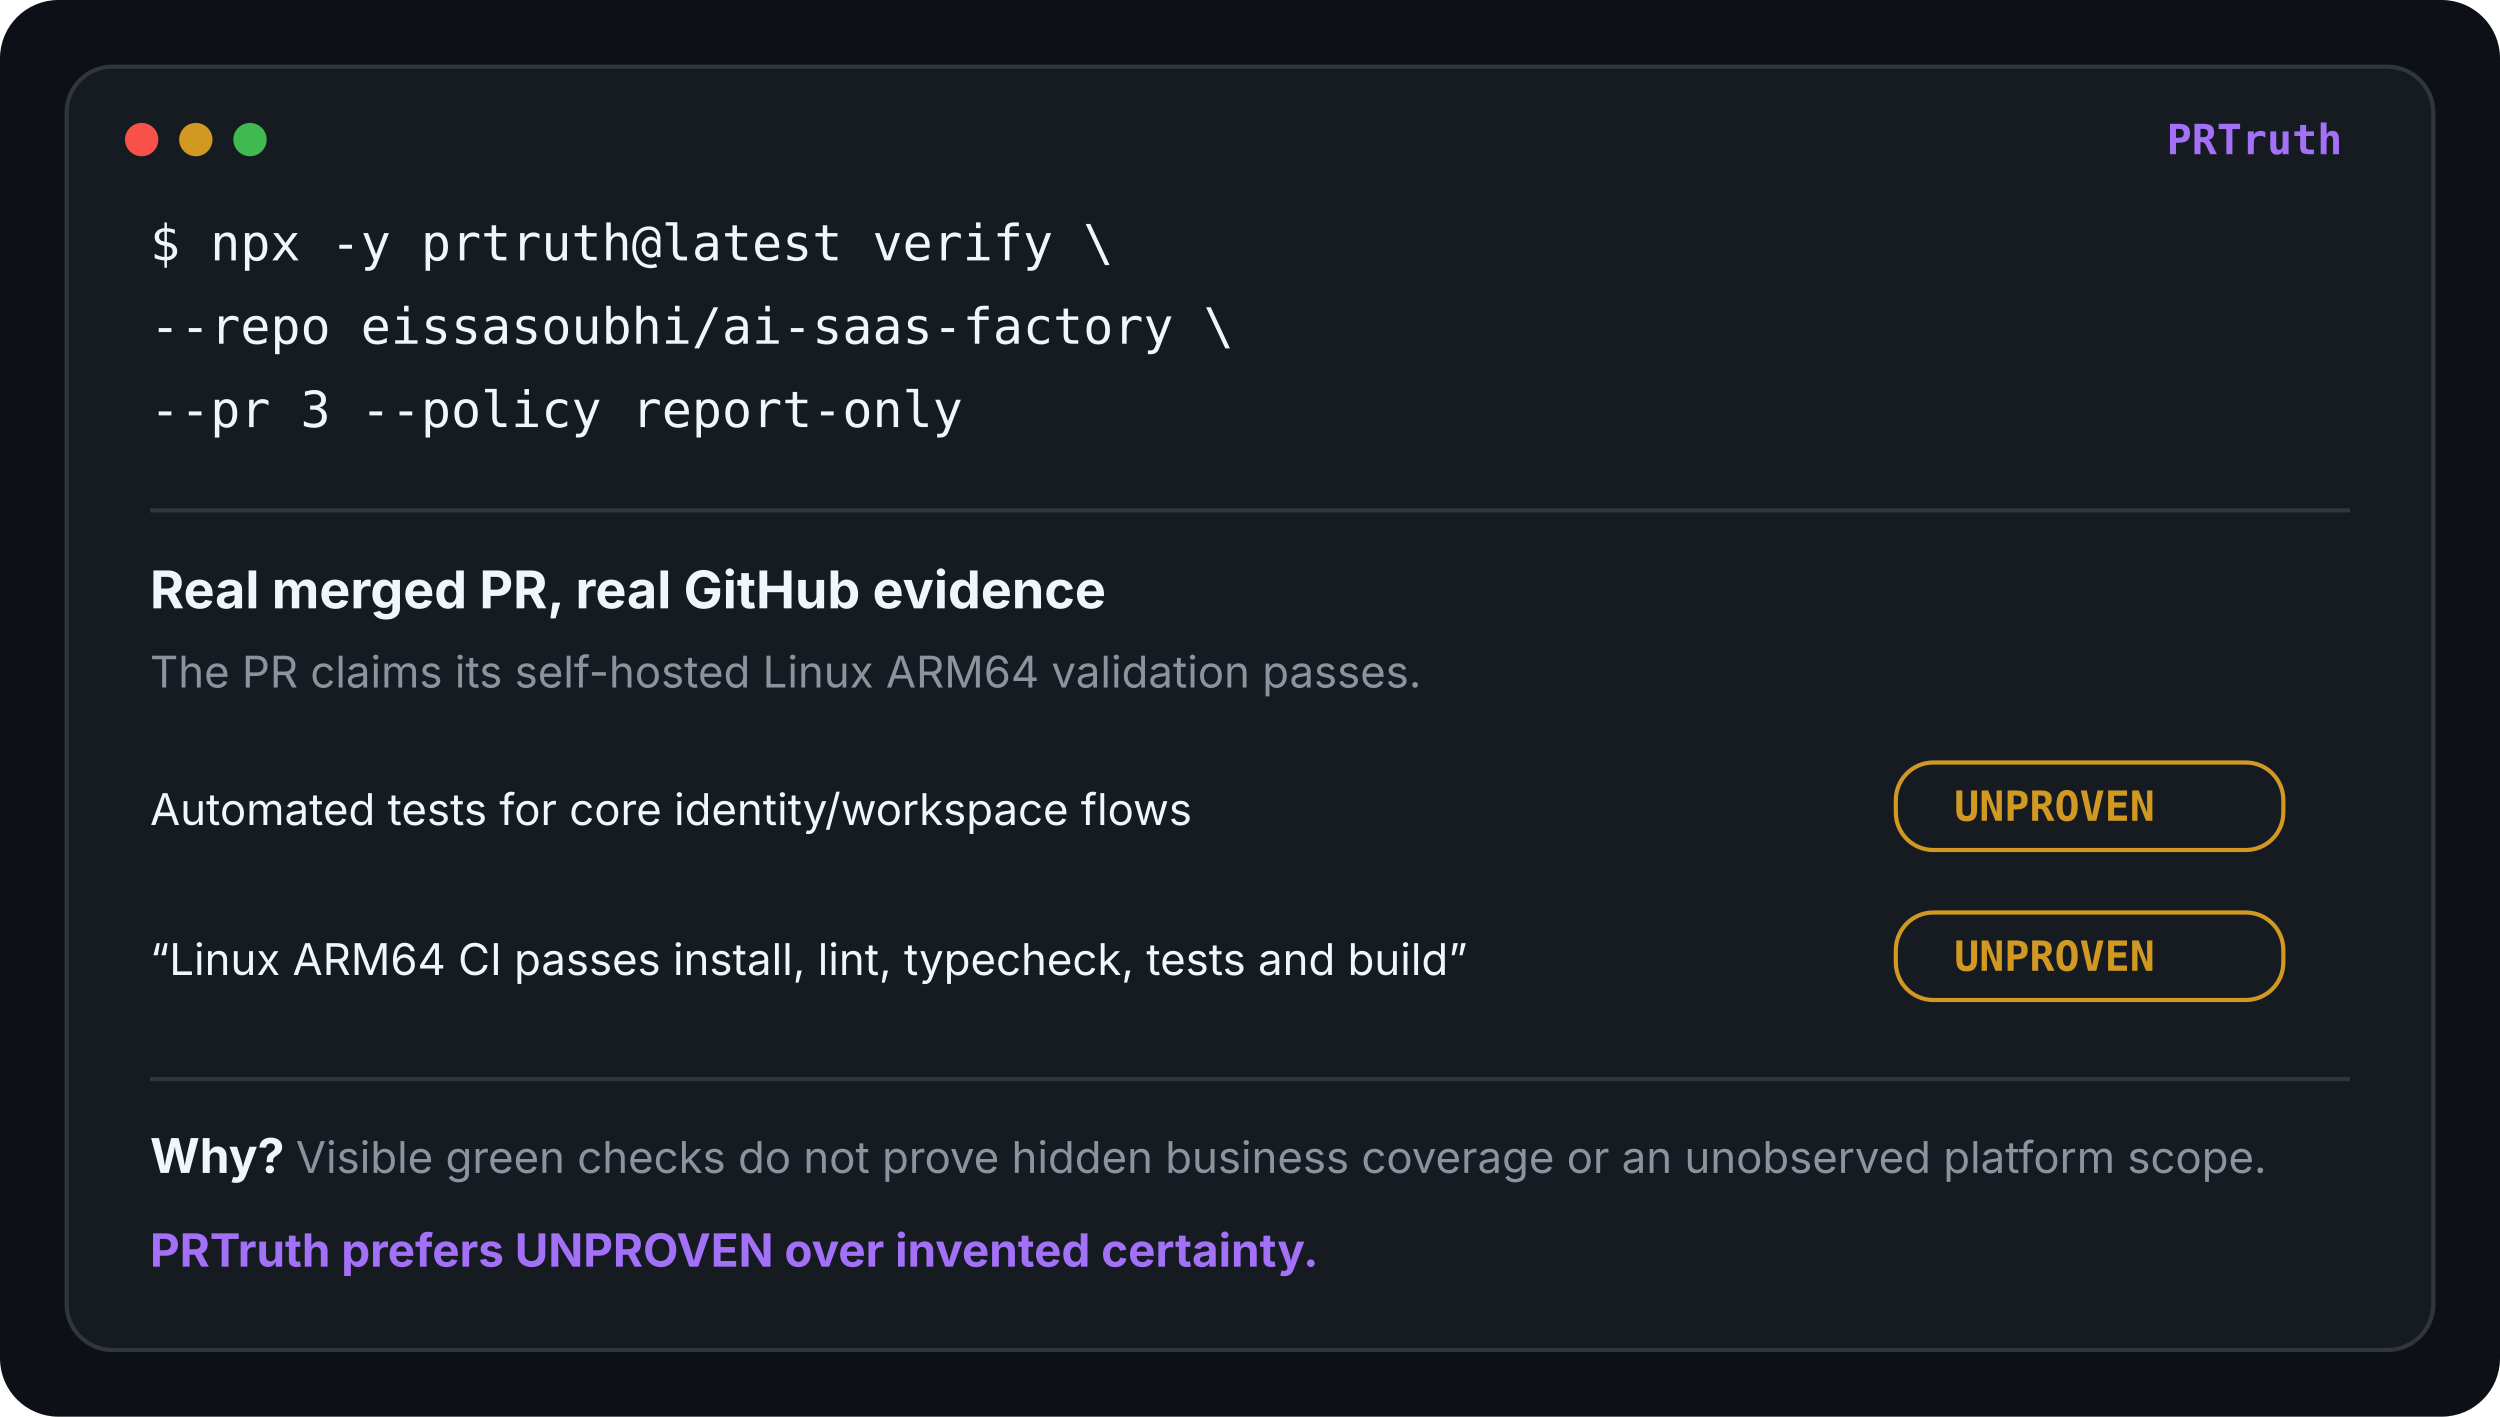
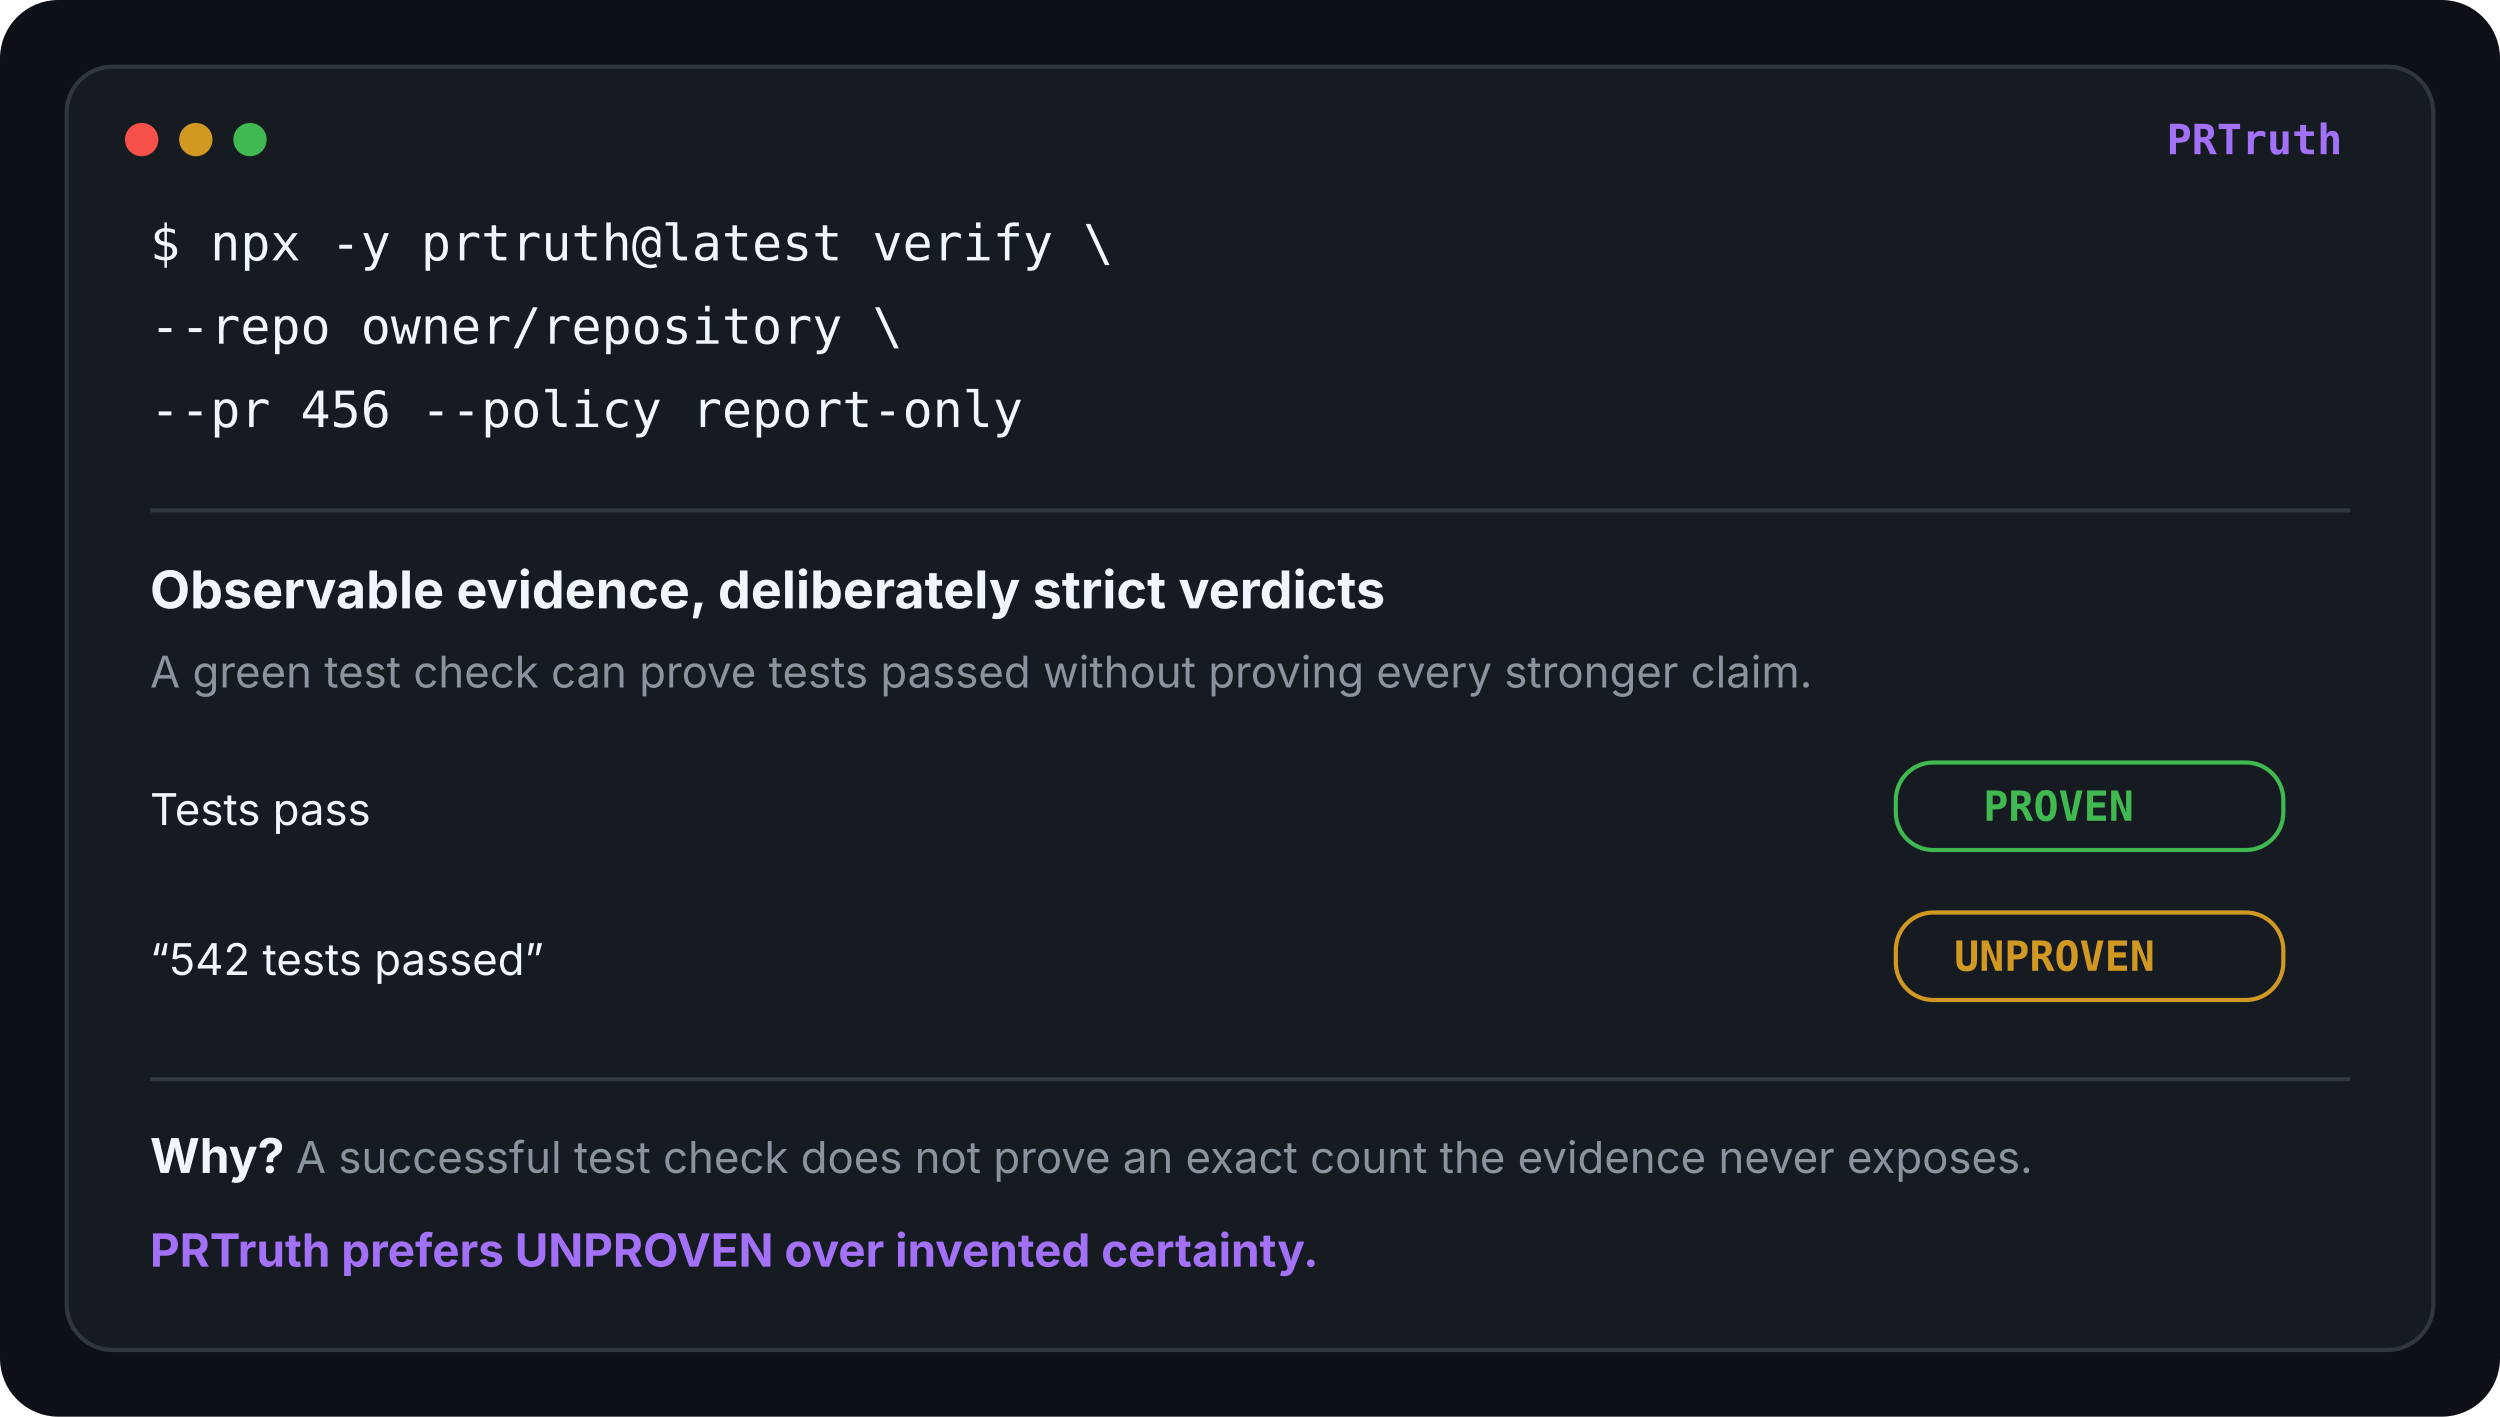
<svg xmlns="http://www.w3.org/2000/svg" width="1200" height="680" viewBox="0 0 1200 680" role="img" aria-labelledby="title desc">
  <rect width="1200" height="680" rx="28" fill="#0d1117" />
  <rect x="32" y="32" width="1136" height="616" rx="22" fill="#161b22" stroke="#30363d" stroke-width="2" />
  <circle cx="68" cy="67" r="8" fill="#f85149" />
  <circle cx="94" cy="67" r="8" fill="#d29922" />
  <circle cx="120" cy="67" r="8" fill="#3fb950" />
  <text x="1040" y="74" fill="#a371f7" font-size="20" font-family="ui-monospace, SFMono-Regular, Menlo, Consolas, monospace" font-weight="700">PRTruth</text>
  <text x="72" y="125" fill="#f0f6fc" font-size="24" font-family="ui-monospace, SFMono-Regular, Menlo, Consolas, monospace">$ npx -y prtruth@latest verify \</text>
-   <text x="72" y="165" fill="#f0f6fc" font-size="24" font-family="ui-monospace, SFMono-Regular, Menlo, Consolas, monospace">    --repo eissasoubhi/ai-saas-factory \</text>
-   <text x="72" y="205" fill="#f0f6fc" font-size="24" font-family="ui-monospace, SFMono-Regular, Menlo, Consolas, monospace">    --pr 3 --policy report-only</text>
+   <text x="72" y="165" fill="#f0f6fc" font-size="24" font-family="ui-monospace, SFMono-Regular, Menlo, Consolas, monospace">    --repo owner/repository \</text>
+   <text x="72" y="205" fill="#f0f6fc" font-size="24" font-family="ui-monospace, SFMono-Regular, Menlo, Consolas, monospace">    --pr 456 --policy report-only</text>
  <line x1="72" y1="245" x2="1128" y2="245" stroke="#30363d" stroke-width="2" />
-   <text x="72" y="292" fill="#f0f6fc" font-size="25" font-family="-apple-system, BlinkMacSystemFont, Segoe UI, sans-serif" font-weight="700">Real merged PR, real GitHub evidence</text>
-   <text x="72" y="330" fill="#8b949e" font-size="21" font-family="-apple-system, BlinkMacSystemFont, Segoe UI, sans-serif">The PR claims its self-hosted Linux ARM64 validation passes.</text>
-   <text x="72" y="396" fill="#f0f6fc" font-size="21" font-family="-apple-system, BlinkMacSystemFont, Segoe UI, sans-serif">Automated tests for core identity/workspace flows</text>
-   <rect x="910" y="366" width="186" height="42" rx="18" fill="none" stroke="#d29922" stroke-width="2" />
-   <text x="938" y="394" fill="#d29922" font-size="20" font-family="ui-monospace, SFMono-Regular, Menlo, Consolas, monospace" font-weight="700">UNPROVEN</text>
-   <text x="72" y="468" fill="#f0f6fc" font-size="21" font-family="-apple-system, BlinkMacSystemFont, Segoe UI, sans-serif">“Linux ARM64 CI passes install, lint, typecheck, tests and build”</text>
+   <text x="72" y="292" fill="#f0f6fc" font-size="25" font-family="-apple-system, BlinkMacSystemFont, Segoe UI, sans-serif" font-weight="700">Observable evidence, deliberately strict verdicts</text>
+   <text x="72" y="330" fill="#8b949e" font-size="21" font-family="-apple-system, BlinkMacSystemFont, Segoe UI, sans-serif">A green test check can prove tests passed without proving every stronger claim.</text>
+   <text x="72" y="396" fill="#f0f6fc" font-size="21" font-family="-apple-system, BlinkMacSystemFont, Segoe UI, sans-serif">Tests pass</text>
+   <rect x="910" y="366" width="186" height="42" rx="18" fill="none" stroke="#3fb950" stroke-width="2" />
+   <text x="952" y="394" fill="#3fb950" font-size="20" font-family="ui-monospace, SFMono-Regular, Menlo, Consolas, monospace" font-weight="700">PROVEN</text>
+   <text x="72" y="468" fill="#f0f6fc" font-size="21" font-family="-apple-system, BlinkMacSystemFont, Segoe UI, sans-serif">“542 tests passed”</text>
  <rect x="910" y="438" width="186" height="42" rx="18" fill="none" stroke="#d29922" stroke-width="2" />
  <text x="938" y="466" fill="#d29922" font-size="20" font-family="ui-monospace, SFMono-Regular, Menlo, Consolas, monospace" font-weight="700">UNPROVEN</text>
  <line x1="72" y1="518" x2="1128" y2="518" stroke="#30363d" stroke-width="2" />
  <text x="72" y="563" fill="#f0f6fc" font-size="23" font-family="-apple-system, BlinkMacSystemFont, Segoe UI, sans-serif" font-weight="700">Why?</text>
-   <text x="142" y="563" fill="#8b949e" font-size="21" font-family="-apple-system, BlinkMacSystemFont, Segoe UI, sans-serif">Visible green checks do not prove hidden business coverage or an unobserved platform scope.</text>
+   <text x="142" y="563" fill="#8b949e" font-size="21" font-family="-apple-system, BlinkMacSystemFont, Segoe UI, sans-serif">A successful test check does not prove an exact count the evidence never exposes.</text>
  <text x="72" y="608" fill="#a371f7" font-size="22" font-family="-apple-system, BlinkMacSystemFont, Segoe UI, sans-serif" font-weight="700">PRTruth prefers UNPROVEN over invented certainty.</text>
</svg>
